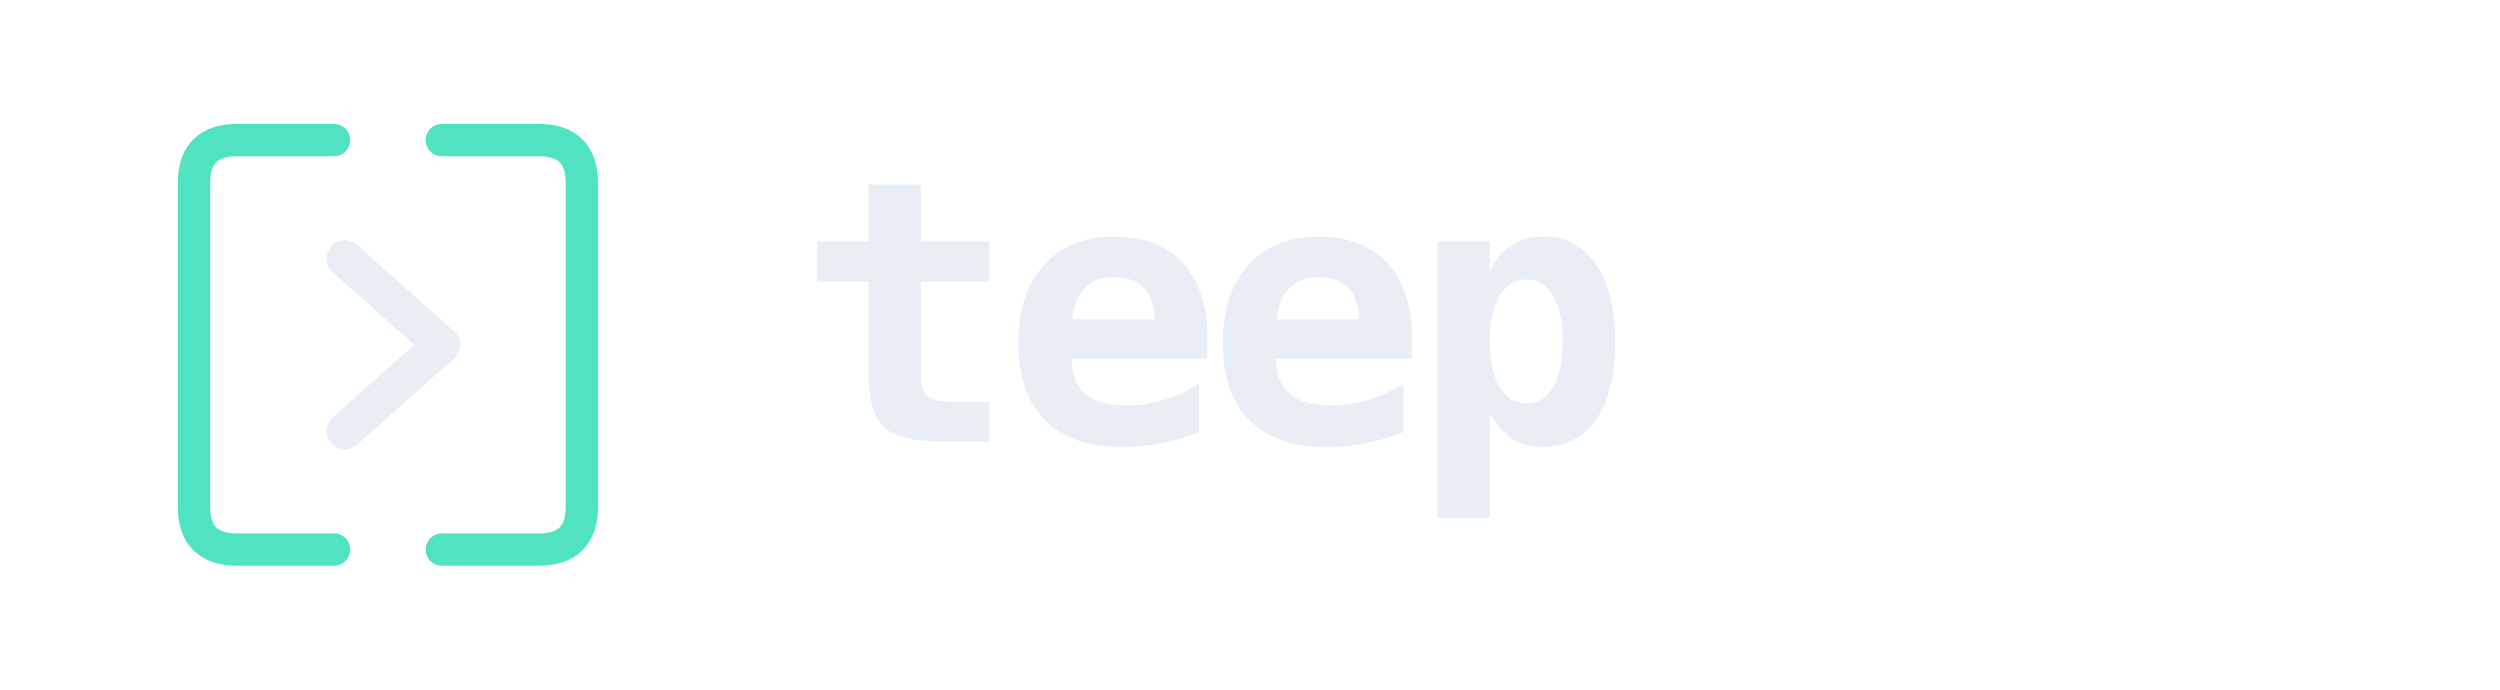
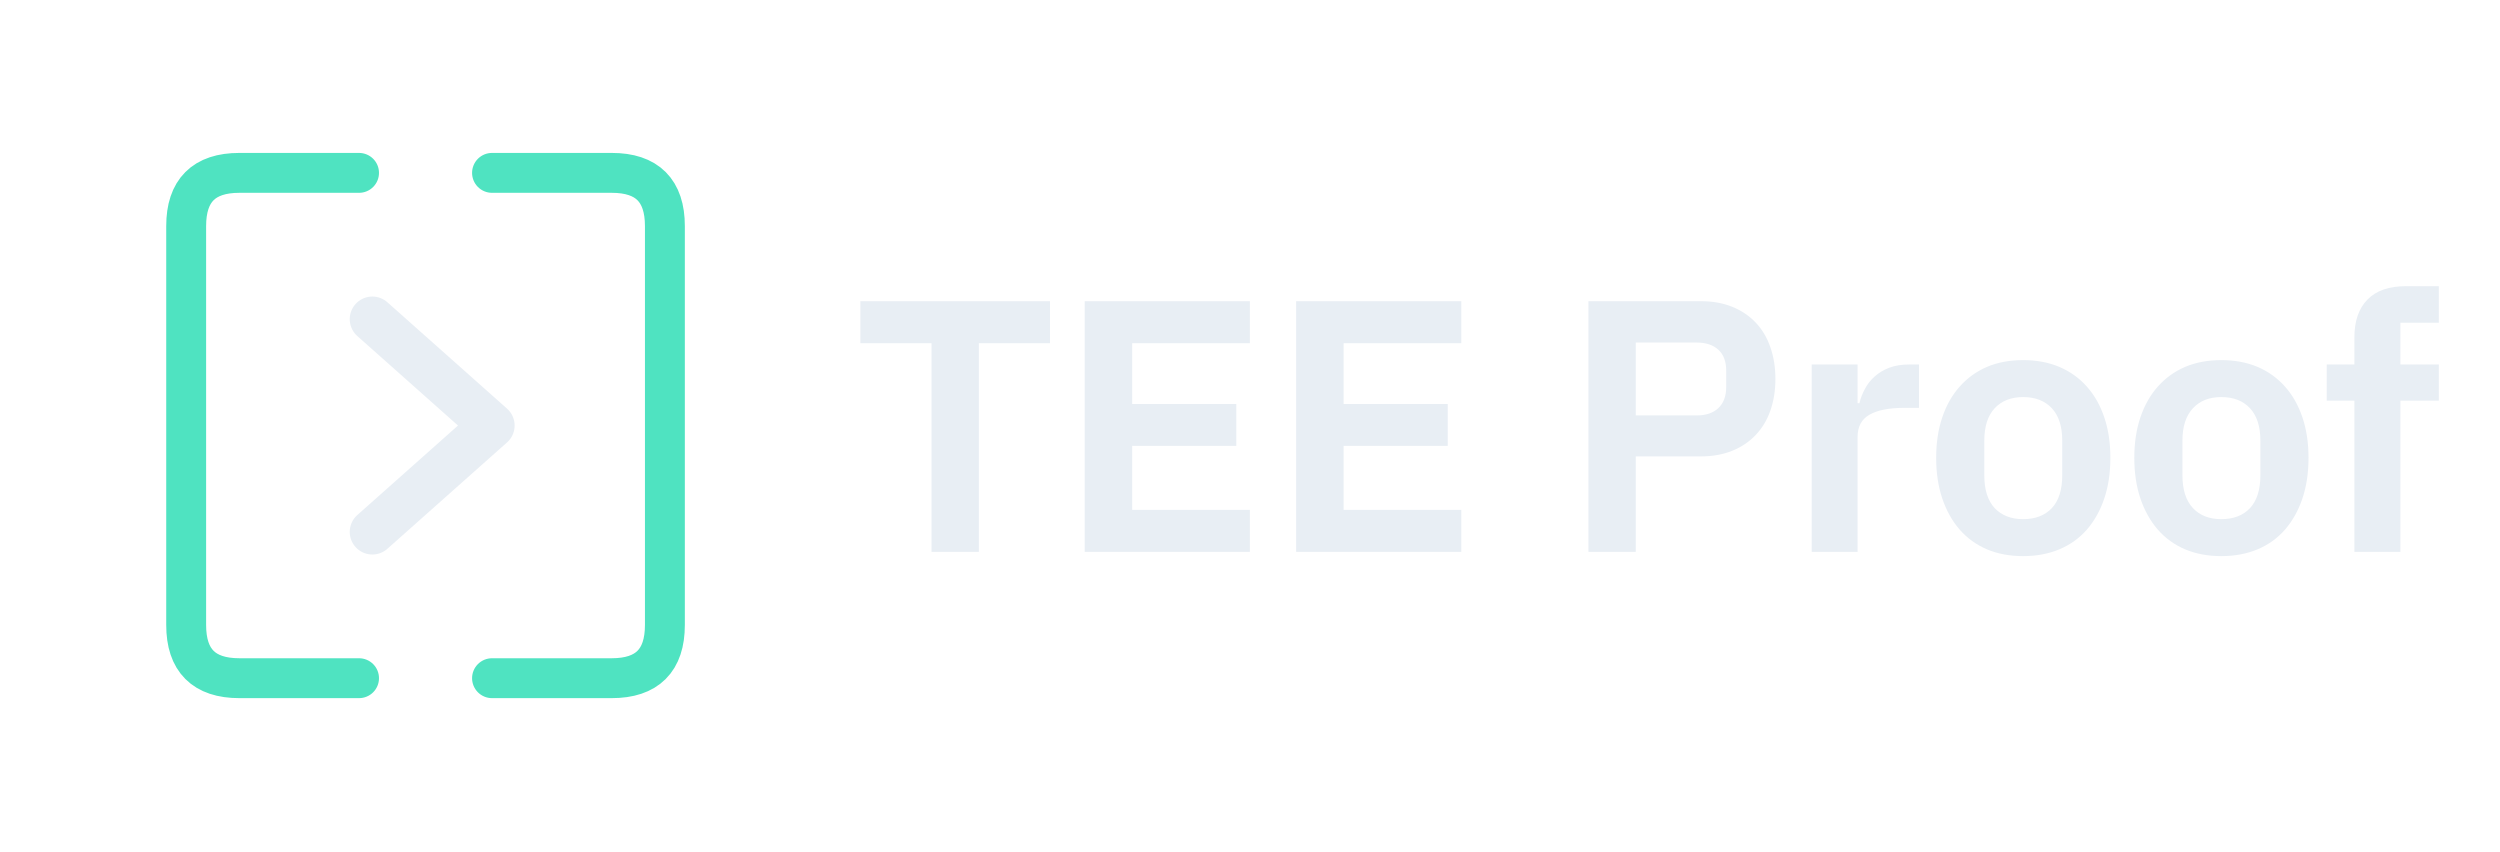
- <svg xmlns="http://www.w3.org/2000/svg" viewBox="0 0 232 64" fill="none" role="img" aria-label="teep">
-   <g transform="translate(4 0)">
-     <g fill="none" stroke="#4FE3C1" stroke-width="3" stroke-linecap="round" stroke-linejoin="round">
-       <path d="M27 13 L18 13 Q14 13 14 17 L14 47 Q14 51 18 51 L27 51" />
-       <path d="M37 13 L46 13 Q50 13 50 17 L50 47 Q50 51 46 51 L37 51" />
-     </g>
-     <path d="M28 24 L37 32 L28 40" fill="none" stroke="#E8EEF4" stroke-width="3.4" stroke-linecap="round" stroke-linejoin="round" />
+ <svg xmlns="http://www.w3.org/2000/svg" viewBox="0 0 188 64" fill="none" role="img" aria-label="TEE Proof">
+   <g fill="none" stroke="#4FE3C1" stroke-width="3" stroke-linecap="round" stroke-linejoin="round">
+     <path d="M27 13 L18 13 Q14 13 14 17 L14 47 Q14 51 18 51 L27 51" />
+     <path d="M37 13 L46 13 Q50 13 50 17 L50 47 Q50 51 46 51 L37 51" />
  </g>
-   <text x="74" y="41" fill="#E8EEF4" font-family="'JetBrains Mono','SF Mono',ui-monospace,'Cascadia Code',Menlo,Consolas,monospace" font-size="34" font-weight="600" letter-spacing="-1.5">teep</text>
+   <path d="M28 24 L37 32 L28 40" fill="none" stroke="#E8EEF4" stroke-width="3.4" stroke-linecap="round" stroke-linejoin="round" />
+   <path fill="#E8EEF4" d="M73.61 25.81V41.5H70.05V25.81H64.7V22.65H78.96V25.81ZM81.57 41.5V22.65H93.99V25.81H85.14V30.38H92.97V33.53H85.14V38.34H93.99V41.5ZM97.47 41.5V22.65H109.89V25.81H101.04V30.38H108.87V33.53H101.04V38.34H109.89V41.5ZM119.45 41.5V22.65H127.92Q129.22 22.65 130.26 23.07Q131.3 23.49 132.03 24.26Q132.76 25.03 133.13 26.11Q133.51 27.19 133.51 28.49Q133.51 29.81 133.13 30.88Q132.76 31.94 132.03 32.71Q131.3 33.48 130.26 33.9Q129.22 34.32 127.92 34.32H123.01V41.5ZM123.01 31.24H127.6Q128.63 31.24 129.22 30.69Q129.81 30.13 129.81 29.11V27.87Q129.81 26.84 129.22 26.3Q128.63 25.76 127.6 25.76H123.01ZM136.24 41.5V27.41H139.69V30.32H139.83Q139.96 29.76 140.25 29.23Q140.53 28.7 140.99 28.3Q141.45 27.89 142.08 27.65Q142.72 27.41 143.55 27.41H144.31V30.67H143.23Q141.47 30.67 140.58 31.19Q139.69 31.7 139.69 32.86V41.5ZM152.14 41.82Q150.62 41.82 149.42 41.31Q148.22 40.8 147.37 39.83Q146.52 38.85 146.06 37.49Q145.6 36.13 145.6 34.43Q145.6 32.73 146.06 31.38Q146.52 30.02 147.37 29.07Q148.22 28.11 149.42 27.59Q150.62 27.08 152.14 27.08Q153.65 27.08 154.86 27.59Q156.08 28.11 156.93 29.07Q157.78 30.02 158.24 31.38Q158.7 32.73 158.7 34.43Q158.7 36.13 158.24 37.49Q157.78 38.85 156.93 39.83Q156.08 40.8 154.86 41.31Q153.65 41.82 152.14 41.82ZM152.14 39.04Q153.51 39.04 154.3 38.21Q155.08 37.37 155.08 35.75V33.13Q155.08 31.54 154.3 30.7Q153.51 29.86 152.14 29.86Q150.79 29.86 150 30.7Q149.22 31.54 149.22 33.13V35.75Q149.22 37.37 150 38.21Q150.79 39.04 152.14 39.04ZM167.04 41.82Q165.53 41.82 164.32 41.31Q163.12 40.8 162.27 39.83Q161.42 38.85 160.96 37.49Q160.5 36.13 160.5 34.43Q160.5 32.73 160.96 31.38Q161.42 30.02 162.27 29.07Q163.12 28.11 164.32 27.59Q165.53 27.08 167.04 27.08Q168.55 27.08 169.77 27.59Q170.98 28.11 171.83 29.07Q172.68 30.02 173.14 31.38Q173.6 32.73 173.6 34.43Q173.6 36.13 173.14 37.49Q172.68 38.85 171.83 39.83Q170.98 40.8 169.77 41.31Q168.55 41.82 167.04 41.82ZM167.04 39.04Q168.42 39.04 169.2 38.21Q169.98 37.37 169.98 35.75V33.13Q169.98 31.54 169.2 30.7Q168.42 29.86 167.04 29.86Q165.69 29.86 164.91 30.7Q164.12 31.54 164.12 33.13V35.75Q164.12 37.37 164.91 38.21Q165.69 39.04 167.04 39.04ZM177.05 30.13H174.97V27.41H177.05V25.38Q177.05 23.52 178.04 22.52Q179.02 21.52 180.94 21.52H183.4V24.27H180.51V27.41H183.4V30.13H180.51V41.5H177.05Z" />
</svg>
